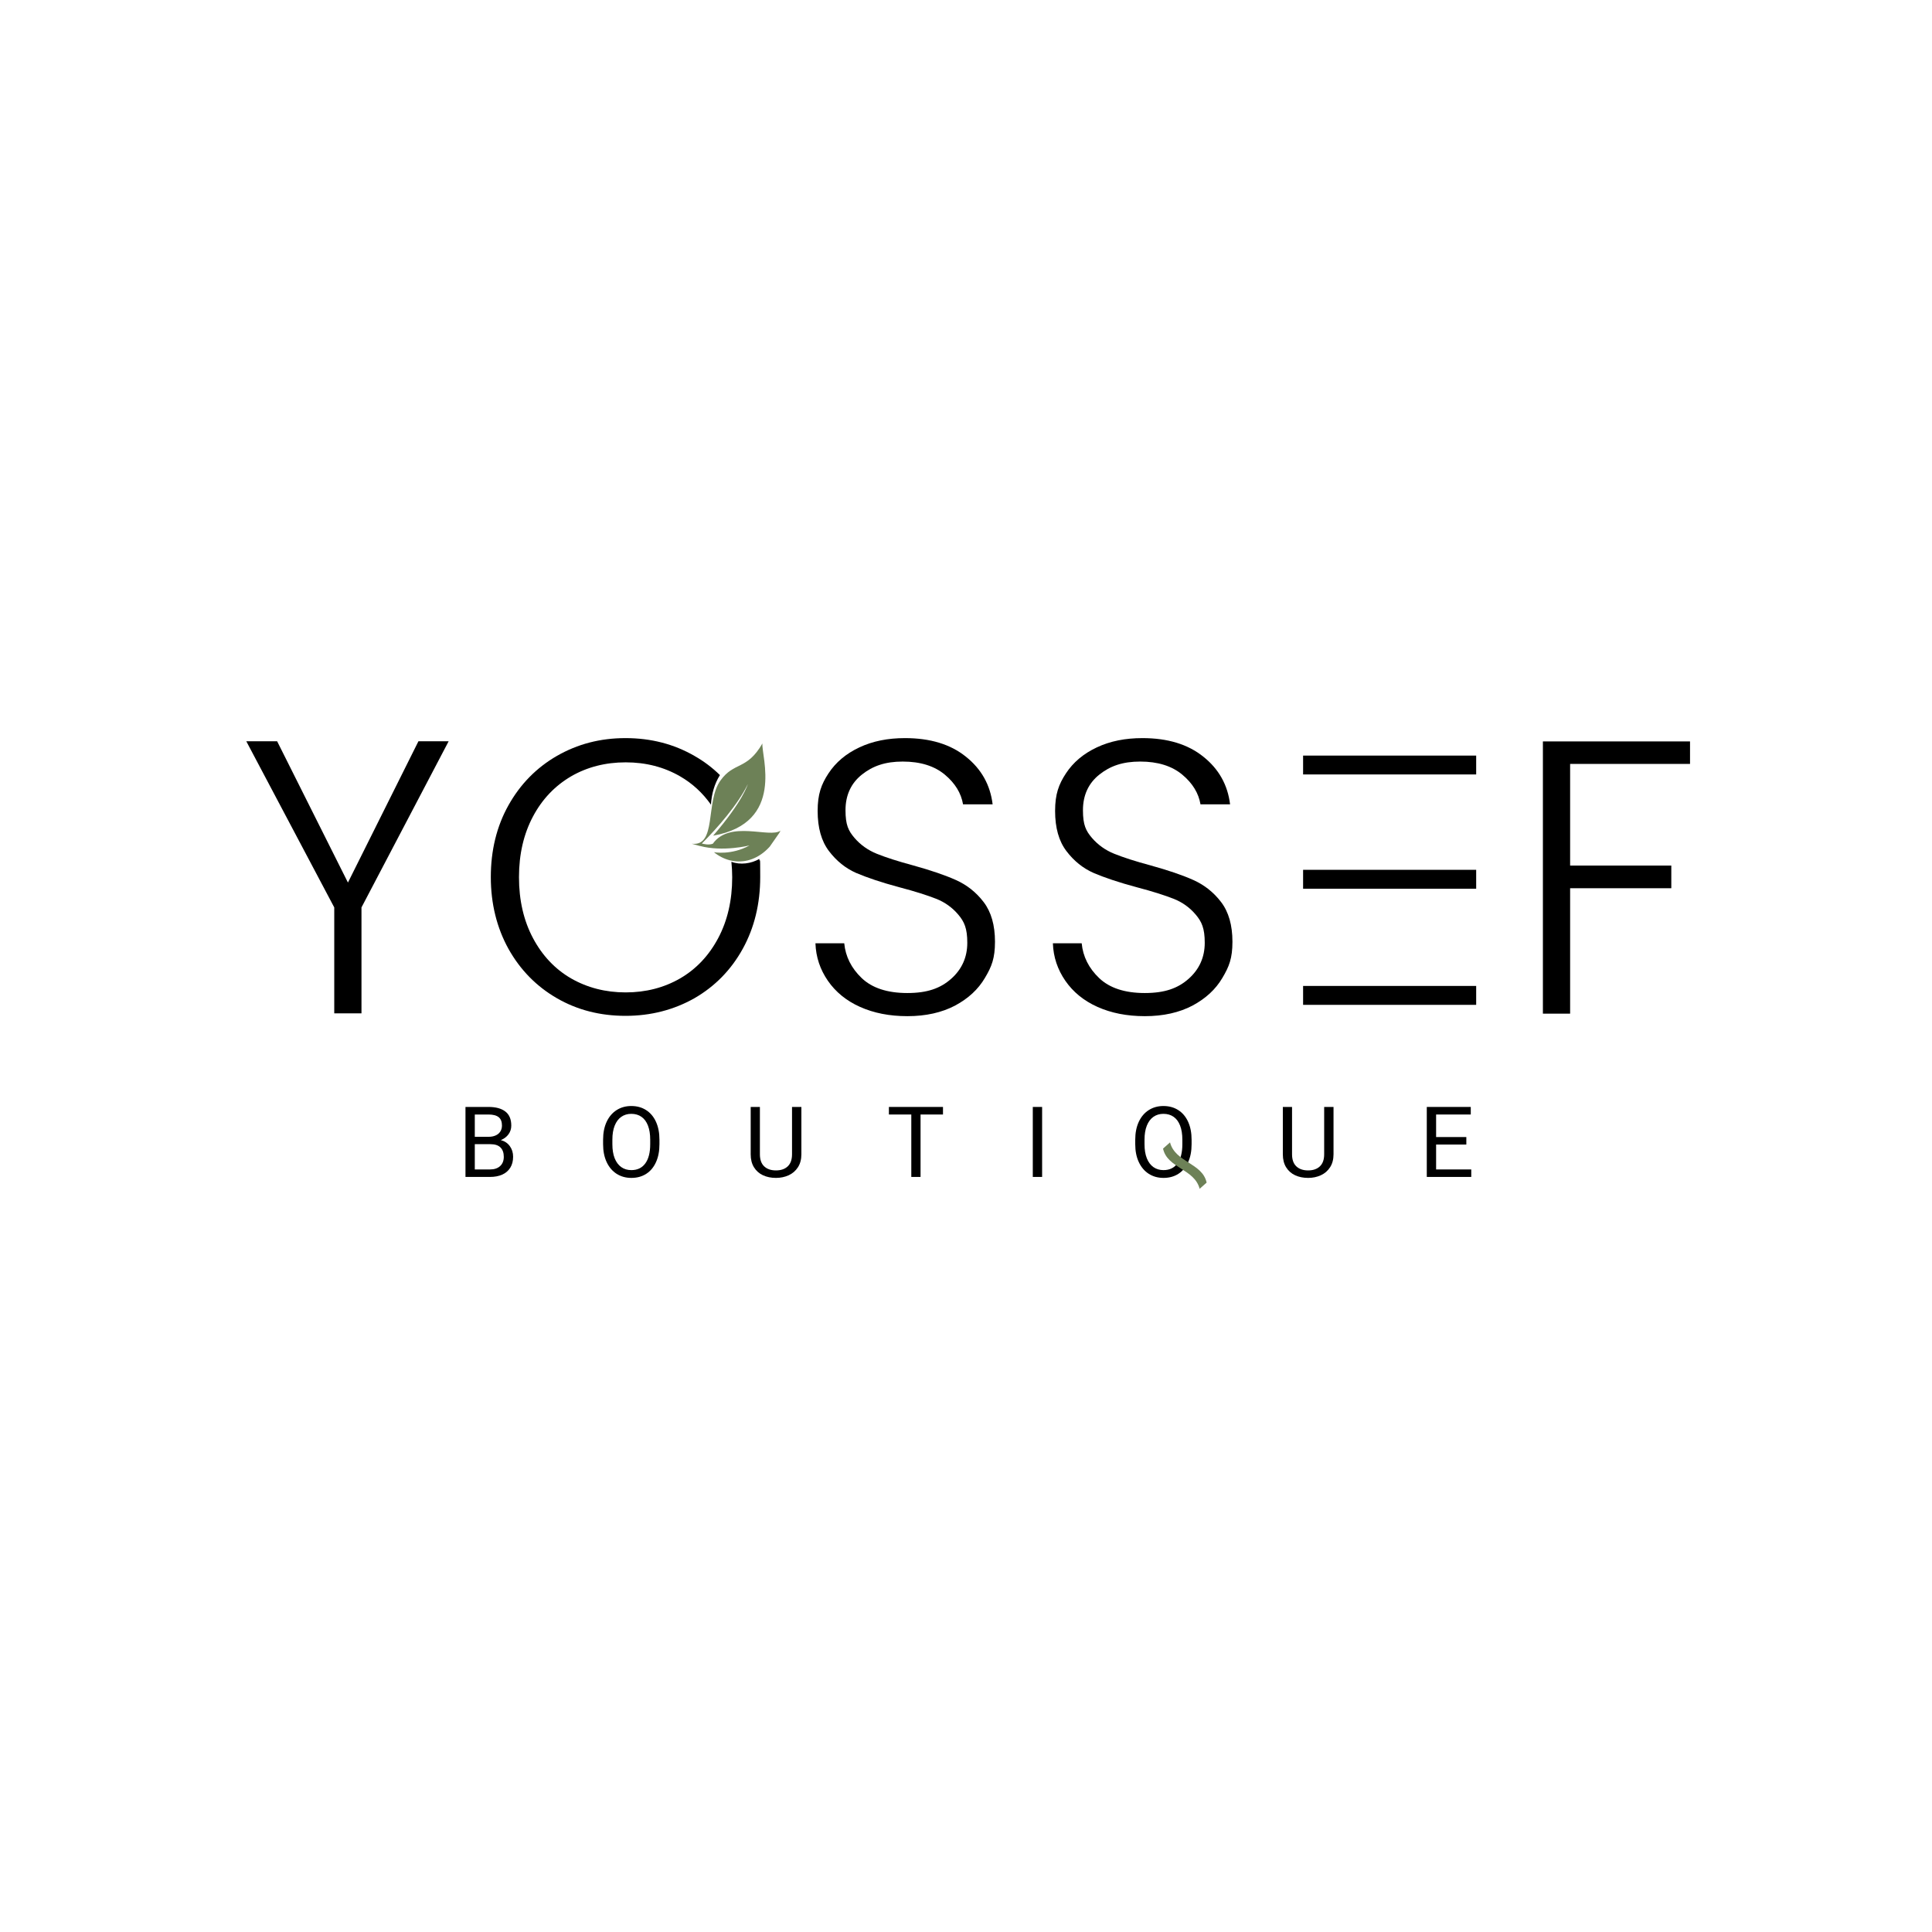
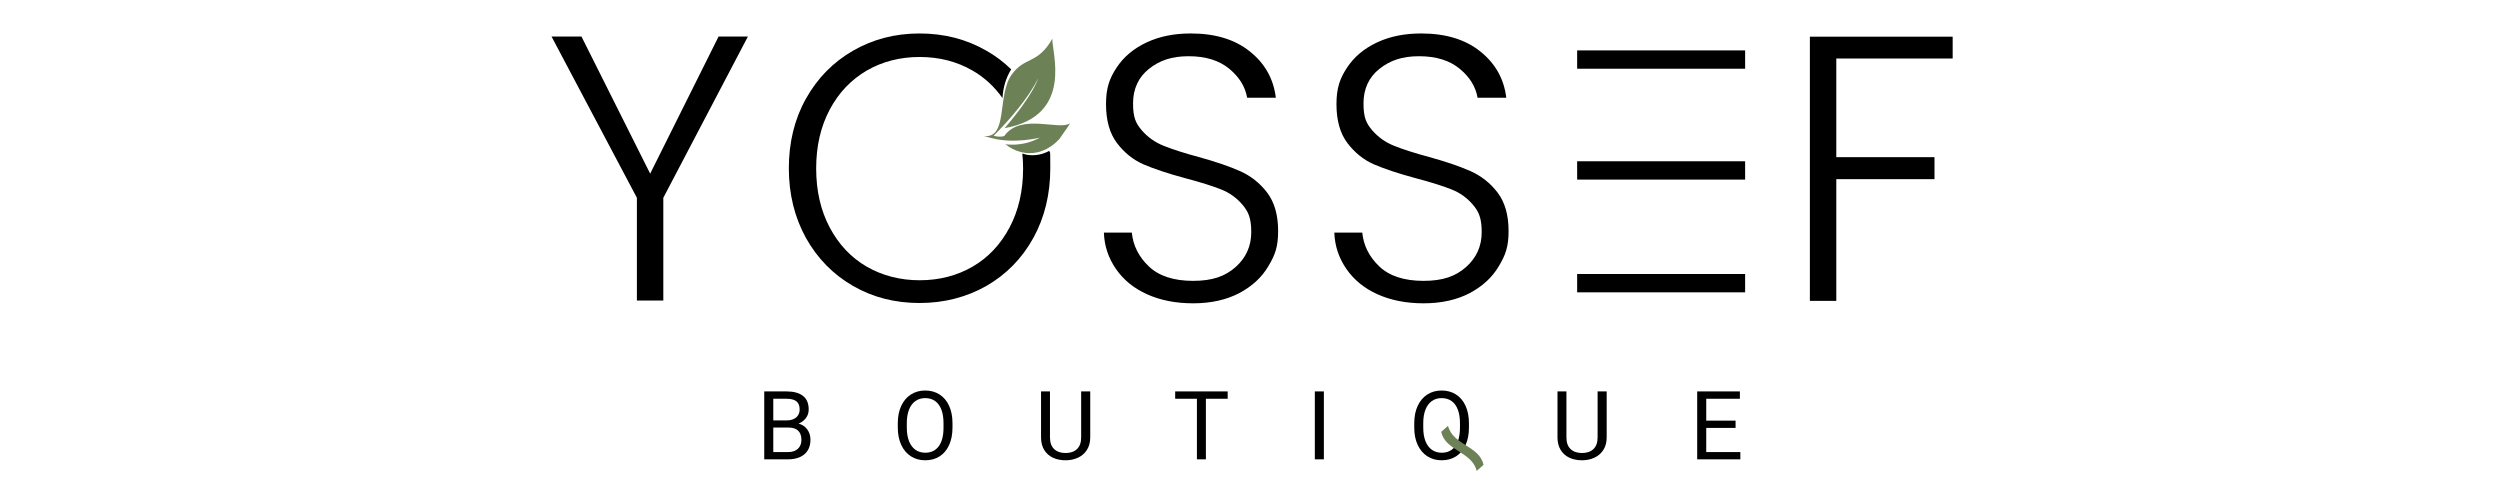
- <svg xmlns="http://www.w3.org/2000/svg" width="1080" zoomAndPan="magnify" viewBox="0 0 810 810" height="1080" preserveAspectRatio="xMidYMid meet" version="1.0">
+ <svg xmlns="http://www.w3.org/2000/svg" width="1080" zoomAndPan="magnify" viewBox="85 295 640 210" height="210" preserveAspectRatio="xMidYMid meet" version="1.0">
  <defs>
    <g />
    <clipPath id="4d179405ed">
      <path d="M 487 478 L 506 478 L 506 499 L 487 499 Z M 487 478 " clip-rule="nonzero" />
    </clipPath>
    <clipPath id="3a2187396b">
      <path d="M 501.848 499.398 L 486.707 482.34 L 491.641 477.961 L 506.781 495.02 Z M 501.848 499.398 " clip-rule="nonzero" />
    </clipPath>
    <clipPath id="71a23609be">
      <path d="M 495.18 489.961 C 491.836 487.809 488.523 485.746 487.609 481.555 L 490.539 478.953 C 491.629 483.164 495.031 485.32 498.316 487.406 C 501.66 489.559 504.973 491.621 505.887 495.812 L 502.957 498.414 C 501.867 494.203 498.465 492.047 495.18 489.961 Z M 495.18 489.961 " clip-rule="nonzero" />
    </clipPath>
    <clipPath id="df4d3ac821">
      <path d="M 0.441 0.801 L 18.922 0.801 L 18.922 20.48 L 0.441 20.48 Z M 0.441 0.801 " clip-rule="nonzero" />
    </clipPath>
    <clipPath id="f35401ed61">
      <path d="M 14.848 21.398 L -0.293 4.34 L 4.641 -0.039 L 19.781 17.02 Z M 14.848 21.398 " clip-rule="nonzero" />
    </clipPath>
    <clipPath id="bdf8f52bd1">
      <path d="M 8.18 11.961 C 4.836 9.809 1.523 7.746 0.609 3.555 L 3.539 0.953 C 4.629 5.164 8.031 7.32 11.316 9.406 C 14.66 11.559 17.973 13.621 18.887 17.812 L 15.957 20.414 C 14.867 16.203 11.465 14.047 8.18 11.961 Z M 8.18 11.961 " clip-rule="nonzero" />
    </clipPath>
    <clipPath id="507cf36d6f">
      <rect x="0" width="19" y="0" height="21" />
    </clipPath>
    <clipPath id="9e2a7df0a6">
      <path d="M 546.328 316.781 L 618.895 316.781 L 618.895 324.699 L 546.328 324.699 Z M 546.328 316.781 " clip-rule="nonzero" />
    </clipPath>
    <clipPath id="15ee39455b">
      <path d="M 546.328 364.676 L 618.895 364.676 L 618.895 372.594 L 546.328 372.594 Z M 546.328 364.676 " clip-rule="nonzero" />
    </clipPath>
    <clipPath id="23ac1b9508">
      <path d="M 546.328 413.363 L 618.895 413.363 L 618.895 421.281 L 546.328 421.281 Z M 546.328 413.363 " clip-rule="nonzero" />
    </clipPath>
    <clipPath id="3fb144f27b">
      <path d="M 289.43 311.57 L 327.234 311.57 L 327.234 361.707 L 289.43 361.707 Z M 289.43 311.57 " clip-rule="nonzero" />
    </clipPath>
    <clipPath id="8d013f97eb">
      <path d="M 285.566 350.559 L 315.008 308.355 L 342.062 327.23 L 312.621 369.434 Z M 285.566 350.559 " clip-rule="nonzero" />
    </clipPath>
    <clipPath id="b976ff8ffe">
      <path d="M 285.566 350.559 L 315.008 308.355 L 342.062 327.23 L 312.621 369.434 Z M 285.566 350.559 " clip-rule="nonzero" />
    </clipPath>
    <clipPath id="e8e03b7c2a">
      <path d="M 285.633 350.621 L 315.074 308.418 L 342.125 327.289 L 312.684 369.492 Z M 285.633 350.621 " clip-rule="nonzero" />
    </clipPath>
  </defs>
  <g fill="#000000" fill-opacity="1">
    <g transform="translate(191.7479, 493.4348)">
      <g>
        <path d="M 18.234 -15.438 C 19.848 -15.008 21.109 -14.16 22.016 -12.891 C 22.922 -11.629 23.375 -10.156 23.375 -8.469 C 23.375 -6.664 22.977 -5.129 22.188 -3.859 C 21.395 -2.586 20.27 -1.625 18.812 -0.969 C 17.352 -0.32 15.645 0 13.688 0 L 3.406 0 L 3.406 -29.344 L 13.031 -29.344 C 16.113 -29.344 18.477 -28.703 20.125 -27.422 C 21.781 -26.148 22.609 -24.18 22.609 -21.516 C 22.609 -20.172 22.223 -18.961 21.453 -17.891 C 20.68 -16.828 19.609 -16.008 18.234 -15.438 Z M 7.312 -26.172 L 7.312 -16.828 L 13.141 -16.828 C 14.242 -16.828 15.211 -17.016 16.047 -17.391 C 16.891 -17.766 17.539 -18.305 18 -19.016 C 18.469 -19.734 18.703 -20.582 18.703 -21.562 C 18.703 -23.156 18.238 -24.32 17.312 -25.062 C 16.383 -25.801 14.957 -26.172 13.031 -26.172 Z M 13.688 -3.141 C 15.5 -3.141 16.914 -3.613 17.938 -4.562 C 18.957 -5.508 19.469 -6.797 19.469 -8.422 C 19.469 -10.117 19.008 -11.426 18.094 -12.344 C 17.176 -13.27 15.766 -13.734 13.859 -13.734 L 7.312 -13.734 L 7.312 -3.141 Z M 13.688 -3.141 " />
      </g>
    </g>
  </g>
  <g fill="#000000" fill-opacity="1">
    <g transform="translate(250.4756, 493.4348)">
      <g>
        <path d="M 26 -13.719 C 26 -10.82 25.516 -8.312 24.547 -6.188 C 23.586 -4.062 22.223 -2.43 20.453 -1.297 C 18.68 -0.16 16.602 0.406 14.219 0.406 C 11.914 0.406 9.863 -0.16 8.062 -1.297 C 6.27 -2.441 4.875 -4.078 3.875 -6.203 C 2.875 -8.336 2.375 -10.844 2.375 -13.719 L 2.375 -15.594 C 2.375 -18.469 2.867 -20.973 3.859 -23.109 C 4.859 -25.242 6.25 -26.879 8.031 -28.016 C 9.82 -29.16 11.875 -29.734 14.188 -29.734 C 16.562 -29.734 18.641 -29.16 20.422 -28.016 C 22.203 -26.879 23.578 -25.242 24.547 -23.109 C 25.516 -20.984 26 -18.477 26 -15.594 Z M 22.125 -15.641 C 22.125 -17.941 21.812 -19.898 21.188 -21.516 C 20.562 -23.141 19.656 -24.367 18.469 -25.203 C 17.281 -26.035 15.852 -26.453 14.188 -26.453 C 12.582 -26.453 11.18 -26.031 9.984 -25.188 C 8.797 -24.352 7.879 -23.125 7.234 -21.5 C 6.586 -19.883 6.266 -17.93 6.266 -15.641 L 6.266 -13.719 C 6.266 -11.406 6.586 -9.438 7.234 -7.812 C 7.891 -6.188 8.816 -4.953 10.016 -4.109 C 11.211 -3.273 12.613 -2.859 14.219 -2.859 C 16.75 -2.859 18.695 -3.789 20.062 -5.656 C 21.438 -7.531 22.125 -10.219 22.125 -13.719 Z M 22.125 -15.641 " />
      </g>
    </g>
  </g>
  <g fill="#000000" fill-opacity="1">
    <g transform="translate(311.9031, 493.4348)">
      <g>
        <path d="M 24.078 -9.484 C 24.078 -7.367 23.598 -5.562 22.641 -4.062 C 21.68 -2.57 20.391 -1.453 18.766 -0.703 C 17.148 0.035 15.367 0.406 13.422 0.406 C 11.379 0.406 9.562 0.035 7.969 -0.703 C 6.375 -1.453 5.117 -2.566 4.203 -4.047 C 3.285 -5.535 2.828 -7.348 2.828 -9.484 L 2.828 -29.344 L 6.688 -29.344 L 6.688 -9.484 C 6.688 -7.254 7.285 -5.57 8.484 -4.438 C 9.691 -3.301 11.336 -2.734 13.422 -2.734 C 15.516 -2.734 17.16 -3.301 18.359 -4.438 C 19.555 -5.57 20.156 -7.254 20.156 -9.484 L 20.156 -29.344 L 24.078 -29.344 Z M 24.078 -9.484 " />
      </g>
    </g>
  </g>
  <g fill="#000000" fill-opacity="1">
    <g transform="translate(371.6784, 493.4348)">
      <g>
        <path d="M 23.672 -26.172 L 14.266 -26.172 L 14.266 0 L 10.391 0 L 10.391 -26.172 L 1 -26.172 L 1 -29.344 L 23.672 -29.344 Z M 23.672 -26.172 " />
      </g>
    </g>
  </g>
  <g fill="#000000" fill-opacity="1">
    <g transform="translate(429.3182, 493.4348)">
      <g>
        <path d="M 3.688 0 L 3.688 -29.344 L 7.594 -29.344 L 7.594 0 Z M 3.688 0 " />
      </g>
    </g>
  </g>
  <g fill="#000000" fill-opacity="1">
    <g transform="translate(473.5802, 493.4348)">
      <g>
        <path d="M 26 -13.719 C 26 -10.82 25.516 -8.312 24.547 -6.188 C 23.586 -4.062 22.223 -2.43 20.453 -1.297 C 18.68 -0.16 16.602 0.406 14.219 0.406 C 11.914 0.406 9.863 -0.16 8.062 -1.297 C 6.27 -2.441 4.875 -4.078 3.875 -6.203 C 2.875 -8.336 2.375 -10.844 2.375 -13.719 L 2.375 -15.594 C 2.375 -18.469 2.867 -20.973 3.859 -23.109 C 4.859 -25.242 6.25 -26.879 8.031 -28.016 C 9.82 -29.16 11.875 -29.734 14.188 -29.734 C 16.562 -29.734 18.641 -29.16 20.422 -28.016 C 22.203 -26.879 23.578 -25.242 24.547 -23.109 C 25.516 -20.984 26 -18.477 26 -15.594 Z M 22.125 -15.641 C 22.125 -17.941 21.812 -19.898 21.188 -21.516 C 20.562 -23.141 19.656 -24.367 18.469 -25.203 C 17.281 -26.035 15.852 -26.453 14.188 -26.453 C 12.582 -26.453 11.18 -26.031 9.984 -25.188 C 8.797 -24.352 7.879 -23.125 7.234 -21.5 C 6.586 -19.883 6.266 -17.93 6.266 -15.641 L 6.266 -13.719 C 6.266 -11.406 6.586 -9.438 7.234 -7.812 C 7.891 -6.188 8.816 -4.953 10.016 -4.109 C 11.211 -3.273 12.613 -2.859 14.219 -2.859 C 16.75 -2.859 18.695 -3.789 20.062 -5.656 C 21.438 -7.531 22.125 -10.219 22.125 -13.719 Z M 22.125 -15.641 " />
      </g>
    </g>
  </g>
  <g fill="#000000" fill-opacity="1">
    <g transform="translate(535.0076, 493.4348)">
      <g>
        <path d="M 24.078 -9.484 C 24.078 -7.367 23.598 -5.562 22.641 -4.062 C 21.68 -2.57 20.391 -1.453 18.766 -0.703 C 17.148 0.035 15.367 0.406 13.422 0.406 C 11.379 0.406 9.562 0.035 7.969 -0.703 C 6.375 -1.453 5.117 -2.566 4.203 -4.047 C 3.285 -5.535 2.828 -7.348 2.828 -9.484 L 2.828 -29.344 L 6.688 -29.344 L 6.688 -9.484 C 6.688 -7.254 7.285 -5.57 8.484 -4.438 C 9.691 -3.301 11.336 -2.734 13.422 -2.734 C 15.516 -2.734 17.16 -3.301 18.359 -4.438 C 19.555 -5.57 20.156 -7.254 20.156 -9.484 L 20.156 -29.344 L 24.078 -29.344 Z M 24.078 -9.484 " />
      </g>
    </g>
  </g>
  <g fill="#000000" fill-opacity="1">
    <g transform="translate(594.783, 493.4348)">
      <g>
        <path d="M 22.047 -3.141 L 22.047 0 L 3.406 0 L 3.406 -29.344 L 21.844 -29.344 L 21.844 -26.172 L 7.312 -26.172 L 7.312 -16.719 L 19.984 -16.719 L 19.984 -13.578 L 7.312 -13.578 L 7.312 -3.141 Z M 22.047 -3.141 " />
      </g>
    </g>
  </g>
  <g clip-path="url(#4d179405ed)">
    <g clip-path="url(#3a2187396b)">
      <g clip-path="url(#71a23609be)">
        <g transform="matrix(1, 0, 0, 1, 487, 478)">
          <g clip-path="url(#507cf36d6f)">
            <g clip-path="url(#df4d3ac821)">
              <g clip-path="url(#f35401ed61)">
                <g clip-path="url(#bdf8f52bd1)">
                  <path fill="#6d8157" d="M 14.848 21.398 L -0.293 4.34 L 4.641 -0.039 L 19.781 17.02 Z M 14.848 21.398 " fill-opacity="1" fill-rule="nonzero" />
                </g>
              </g>
            </g>
          </g>
        </g>
      </g>
    </g>
  </g>
  <path fill="#000000" d="M 188.098 310.777 L 151.551 380.445 L 151.551 424.844 L 140.137 424.844 L 140.137 380.445 L 103.258 310.777 L 116.188 310.777 L 145.875 370.02 L 175.43 310.777 L 188.164 310.777 Z M 188.098 310.777 " fill-opacity="1" fill-rule="nonzero" />
  <path fill="#000000" d="M 306.648 361.379 C 306.848 363.422 306.98 365.602 306.98 367.777 C 306.98 377.477 305 385.984 301.109 393.309 C 297.215 400.633 291.871 406.305 285.145 410.199 C 278.414 414.09 270.762 416.07 262.316 416.07 C 253.871 416.07 246.219 414.09 239.426 410.199 C 232.695 406.305 227.352 400.633 223.457 393.309 C 219.566 385.984 217.586 377.477 217.586 367.777 C 217.586 358.078 219.566 349.637 223.457 342.312 C 227.352 334.988 232.695 329.449 239.426 325.488 C 246.152 321.598 253.805 319.617 262.316 319.617 C 270.828 319.617 278.414 321.598 285.145 325.488 C 290.289 328.457 294.578 332.418 298.074 337.363 C 298.336 332.879 299.523 328.656 301.832 324.961 C 298.668 321.859 295.105 319.156 291.145 316.914 C 282.57 311.965 272.938 309.457 262.25 309.457 C 251.562 309.457 242.129 311.965 233.488 316.914 C 224.91 321.859 218.113 328.789 213.168 337.629 C 208.219 346.469 205.777 356.562 205.777 367.711 C 205.777 378.859 208.285 388.953 213.168 397.793 C 218.113 406.637 224.91 413.562 233.488 418.512 C 242.062 423.457 251.629 425.898 262.25 425.898 C 272.871 425.898 282.504 423.391 291.145 418.512 C 299.723 413.562 306.52 406.637 311.398 397.793 C 316.281 388.953 318.723 378.859 318.723 367.711 C 318.723 356.562 318.59 362.633 318.328 360.125 C 314.895 362.105 310.344 362.699 306.648 361.312 Z M 306.648 361.379 " fill-opacity="1" fill-rule="nonzero" />
  <path fill="#000000" d="M 380.406 426.031 C 372.887 426.031 366.289 424.711 360.551 422.137 C 354.809 419.566 350.324 415.871 347.09 411.188 C 343.859 406.504 342.078 401.293 341.879 395.484 L 353.953 395.484 C 354.48 401.027 356.922 405.91 361.273 410.066 C 365.629 414.223 372.027 416.332 380.406 416.332 C 388.785 416.332 394.262 414.355 398.746 410.395 C 403.234 406.438 405.543 401.355 405.543 395.289 C 405.543 389.219 404.289 386.449 401.781 383.48 C 399.273 380.512 396.176 378.266 392.48 376.816 C 388.785 375.363 383.641 373.715 377.109 372 C 369.457 369.953 363.453 367.91 358.965 365.996 C 354.48 364.016 350.719 360.98 347.551 356.824 C 344.387 352.668 342.801 347.062 342.801 340.004 C 342.801 332.945 344.32 328.855 347.355 324.234 C 350.391 319.617 354.676 315.988 360.285 313.352 C 365.895 310.711 372.227 309.457 379.418 309.457 C 389.973 309.457 398.484 312.031 404.949 317.242 C 411.414 322.387 415.176 329.051 416.164 337.23 L 403.762 337.23 C 402.969 332.547 400.461 328.391 396.109 324.762 C 391.754 321.137 385.883 319.289 378.492 319.289 C 371.105 319.289 365.895 321.137 361.34 324.762 C 356.789 328.391 354.48 333.406 354.48 339.672 C 354.48 345.941 355.734 348.316 358.238 351.285 C 360.746 354.188 363.848 356.43 367.609 357.949 C 371.367 359.465 376.449 361.113 382.848 362.828 C 390.238 364.875 396.238 366.918 400.793 368.965 C 405.344 371.012 409.238 374.043 412.402 378.199 C 415.57 382.355 417.152 387.898 417.152 394.824 C 417.152 401.754 415.77 405.25 412.93 410 C 410.094 414.816 405.938 418.641 400.395 421.609 C 394.855 424.512 388.191 426.031 380.473 426.031 Z M 380.406 426.031 " fill-opacity="1" fill-rule="nonzero" />
  <path fill="#000000" d="M 479.957 426.031 C 472.438 426.031 465.84 424.711 460.102 422.137 C 454.363 419.566 449.875 415.871 446.645 411.188 C 443.41 406.504 441.629 401.293 441.43 395.484 L 453.504 395.484 C 454.031 401.027 456.473 405.91 460.828 410.066 C 465.18 414.223 471.582 416.332 479.957 416.332 C 488.336 416.332 493.812 414.355 498.301 410.395 C 502.785 406.438 505.094 401.355 505.094 395.289 C 505.094 389.219 503.84 386.449 501.332 383.48 C 498.828 380.512 495.727 378.266 492.031 376.816 C 488.336 375.363 483.191 373.715 476.66 372 C 469.008 369.953 463.004 367.91 458.52 365.996 C 454.031 364.016 450.27 360.98 447.105 356.824 C 443.938 352.668 442.355 347.062 442.355 340.004 C 442.355 332.945 443.871 328.855 446.906 324.234 C 449.941 319.617 454.23 315.988 459.836 313.352 C 465.445 310.711 471.777 309.457 478.969 309.457 C 489.523 309.457 498.035 312.031 504.5 317.242 C 510.965 322.387 514.727 329.051 515.715 337.23 L 503.312 337.23 C 502.52 332.547 500.016 328.391 495.66 324.762 C 491.305 321.137 485.434 319.289 478.047 319.289 C 470.656 319.289 465.445 321.137 460.895 324.762 C 456.34 328.391 454.031 333.406 454.031 339.672 C 454.031 345.941 455.285 348.316 457.793 351.285 C 460.301 354.188 463.398 356.43 467.16 357.949 C 470.922 359.465 476 361.113 482.398 362.828 C 489.789 364.875 495.793 366.918 500.344 368.965 C 504.895 371.012 508.789 374.043 511.957 378.199 C 515.121 382.355 516.707 387.898 516.707 394.824 C 516.707 401.754 515.32 405.25 512.484 410 C 509.645 414.816 505.488 418.641 499.949 421.609 C 494.406 424.512 487.742 426.031 480.023 426.031 Z M 479.957 426.031 " fill-opacity="1" fill-rule="nonzero" />
  <path fill="#000000" d="M 708.551 310.777 L 708.551 320.277 L 658.281 320.277 L 658.281 362.895 L 700.703 362.895 L 700.703 372.395 L 658.281 372.395 L 658.281 424.977 L 646.867 424.977 L 646.867 310.844 L 708.551 310.844 Z M 708.551 310.777 " fill-opacity="1" fill-rule="nonzero" />
  <g clip-path="url(#9e2a7df0a6)">
    <path fill="#000000" d="M 382.055 326.48 L 382.055 315.988 L 651.223 315.988 L 651.223 326.48 L 382.055 326.48 " fill-opacity="1" fill-rule="nonzero" />
  </g>
  <g clip-path="url(#15ee39455b)">
    <path fill="#000000" d="M 382.055 374.441 L 382.055 363.949 L 651.223 363.949 L 651.223 374.441 L 382.055 374.441 " fill-opacity="1" fill-rule="nonzero" />
  </g>
  <g clip-path="url(#23ac1b9508)">
    <path fill="#000000" d="M 382.055 423.062 L 382.055 412.574 L 651.223 412.574 L 651.223 423.062 L 382.055 423.062 " fill-opacity="1" fill-rule="nonzero" />
  </g>
  <g clip-path="url(#3fb144f27b)">
    <g clip-path="url(#8d013f97eb)">
      <g clip-path="url(#b976ff8ffe)">
        <g clip-path="url(#e8e03b7c2a)">
          <path fill="#6d8157" d="M 293.391 354.648 C 303.086 357.289 314.238 354.449 314.238 354.449 C 306.648 358.672 299.328 357.289 299.328 357.289 C 307.242 363.754 319.777 363.027 327.234 348.25 C 322.746 351.547 305.988 343.699 298.863 353.727 C 297.148 354.387 295.105 353.855 294.246 353.66 C 300.844 347.062 309.422 337.23 313.512 328.789 C 313.512 328.789 311.531 335.848 298.996 350.359 C 329.344 345.016 319.117 316.848 319.645 311.699 C 313.113 323.047 307.77 319.223 302.031 327.27 C 295.633 336.176 300.645 355.109 289.957 353.727 L 293.52 354.715 Z M 293.391 354.648 " fill-opacity="1" fill-rule="evenodd" />
        </g>
      </g>
    </g>
  </g>
</svg>
